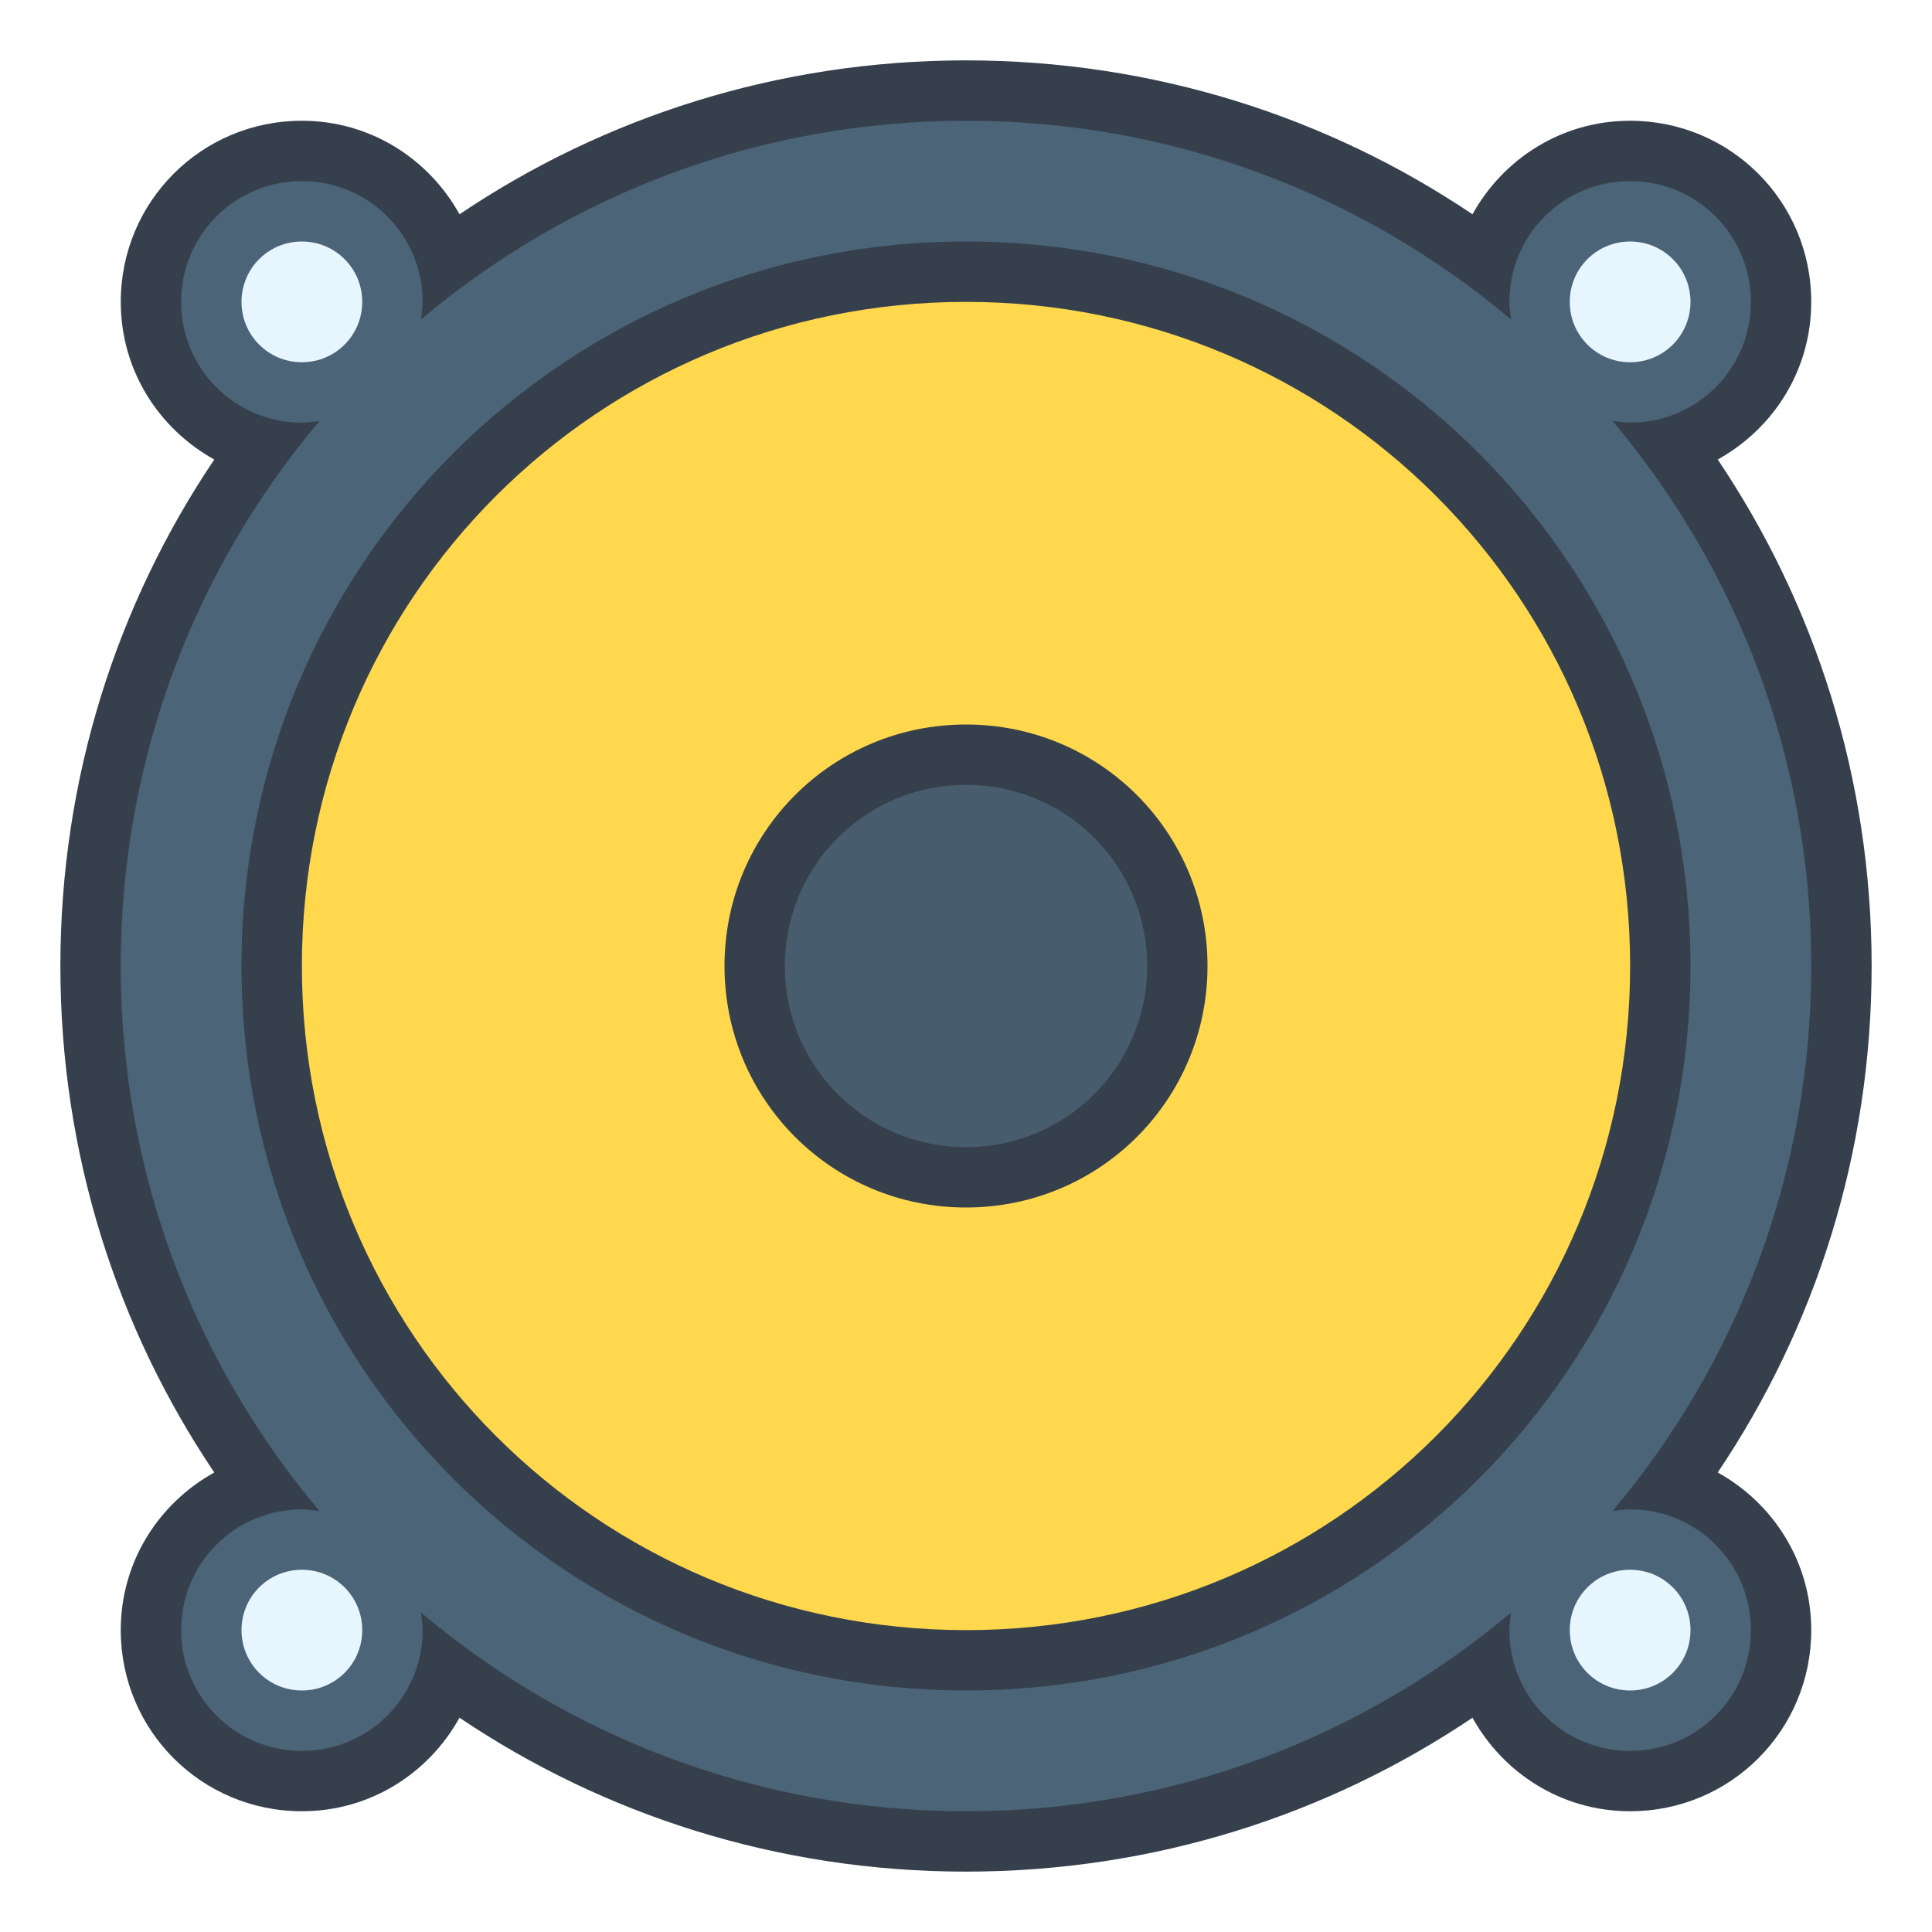
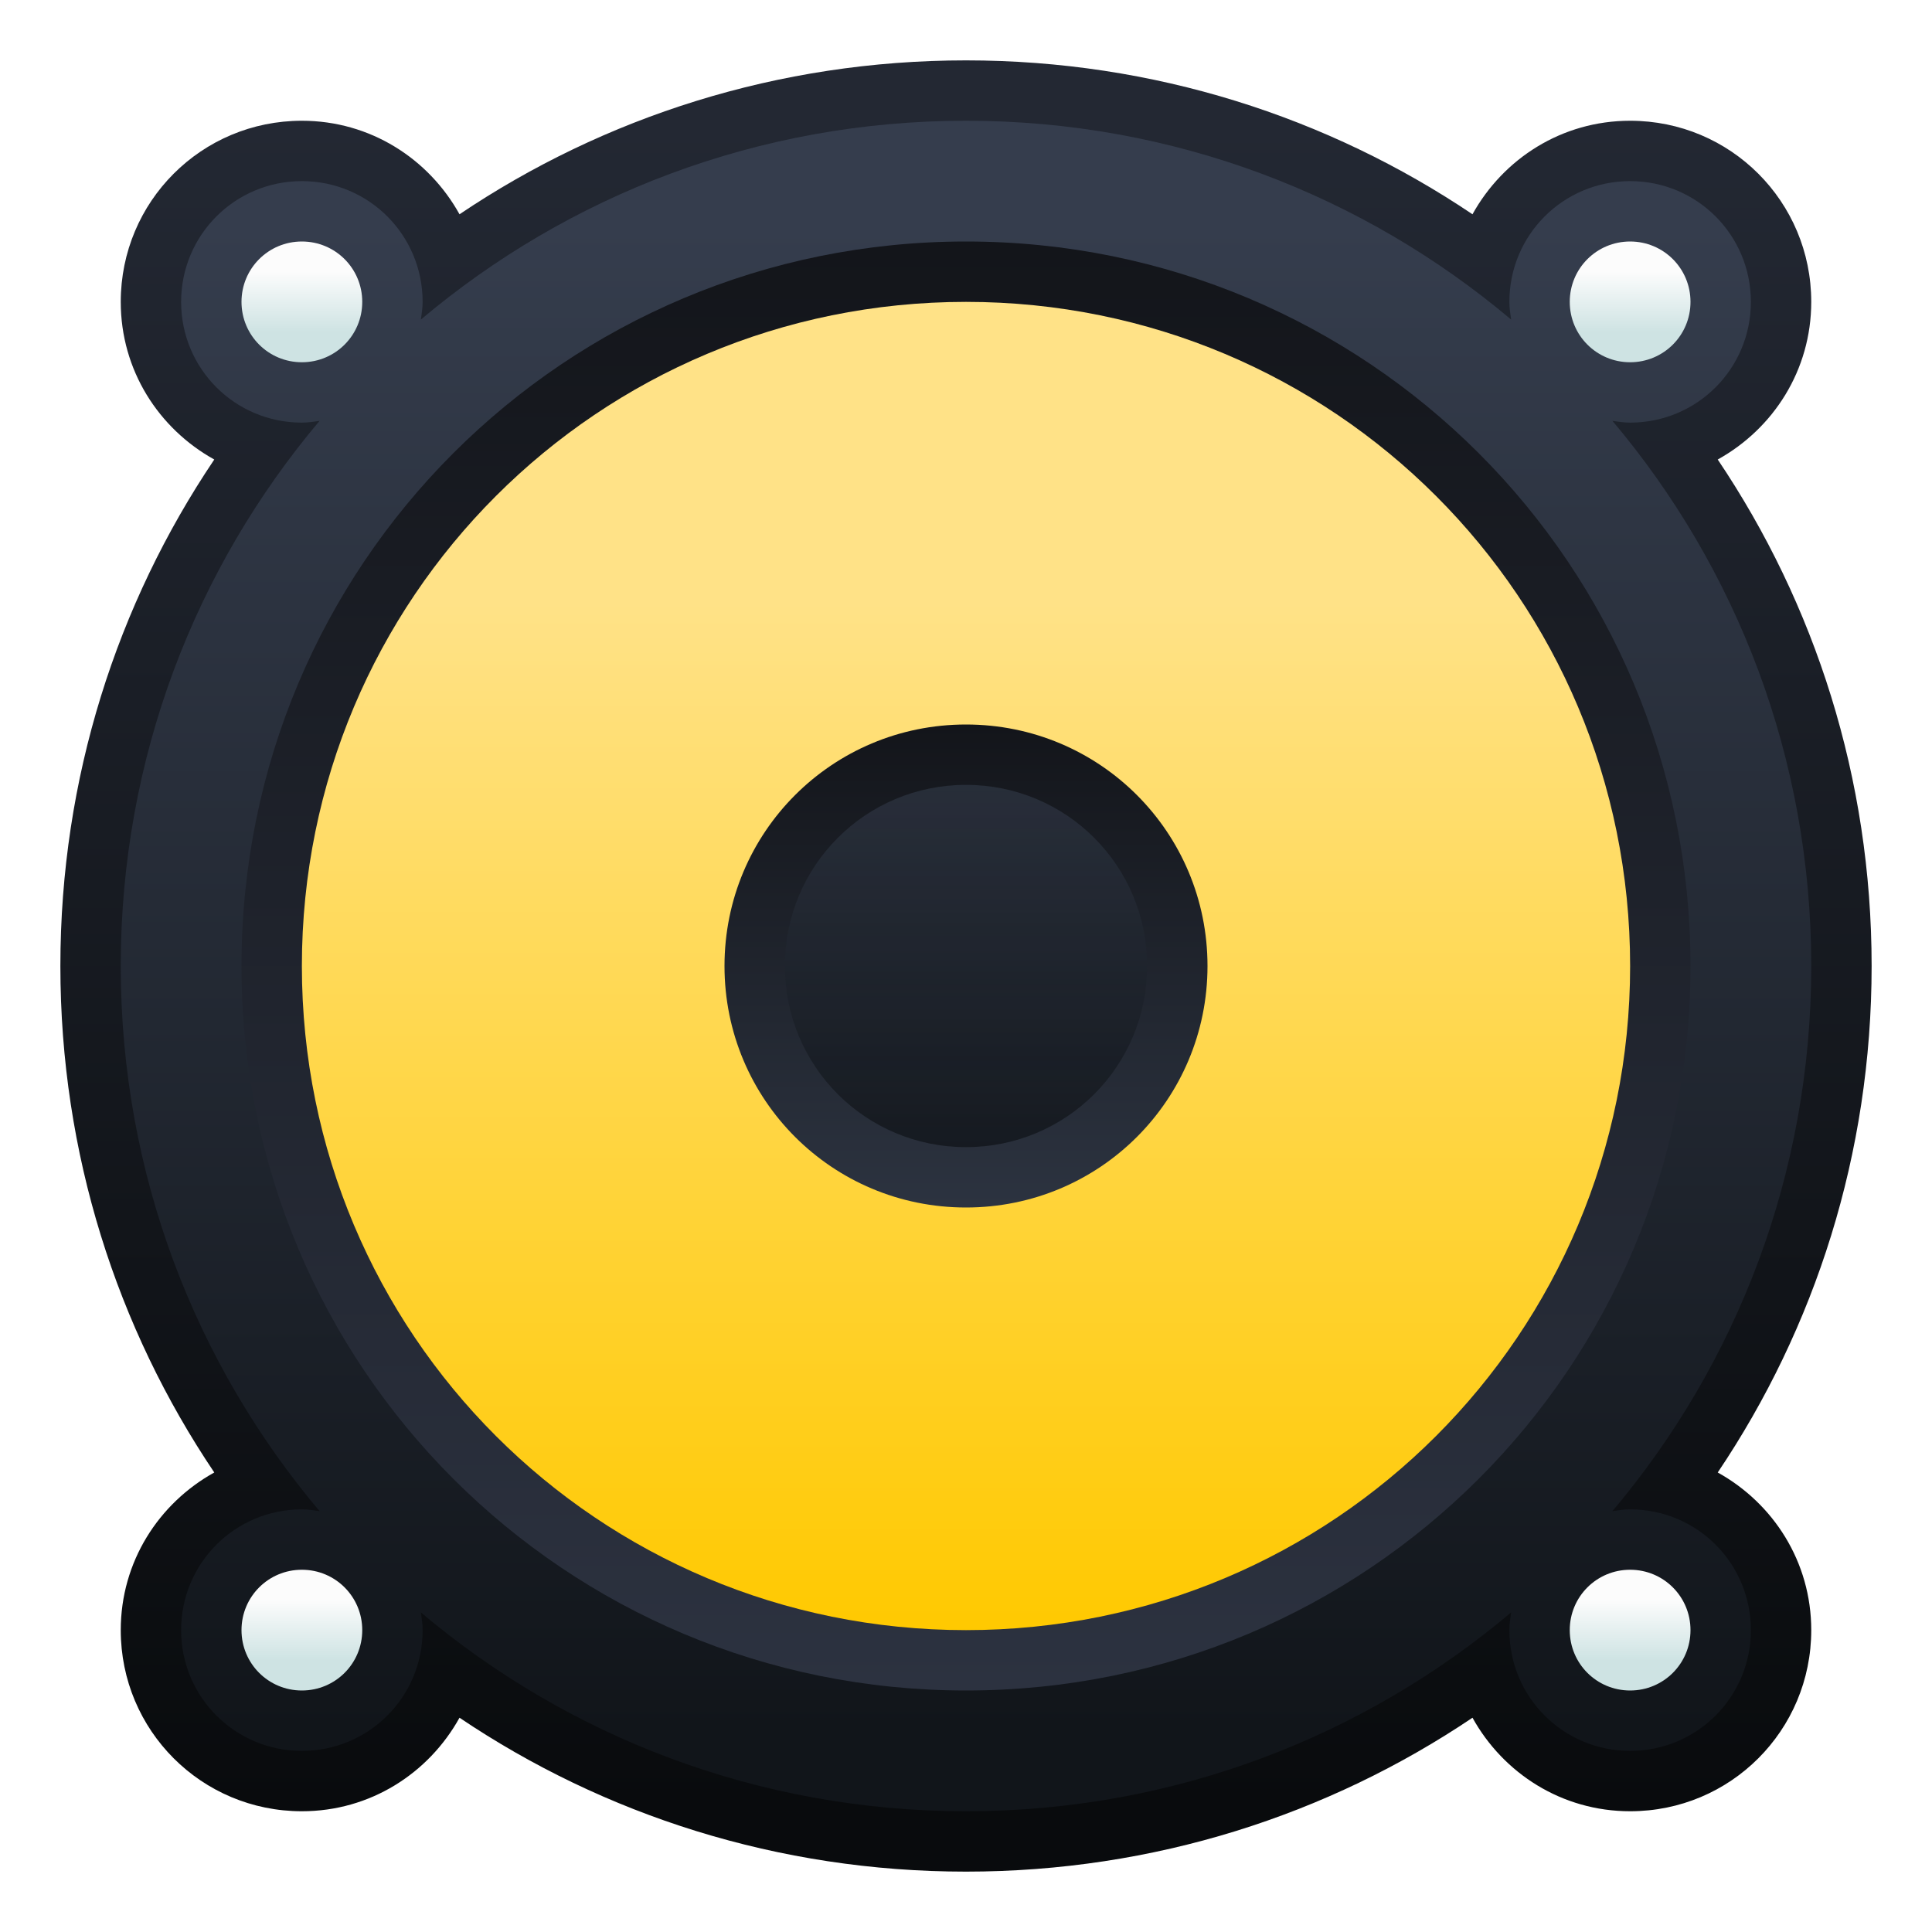
- <svg xmlns="http://www.w3.org/2000/svg" width="32" height="32" viewBox="0 0 32 32" version="1.1" id="svg8">
+ <svg xmlns="http://www.w3.org/2000/svg" xmlns:xlink="http://www.w3.org/1999/xlink" width="32" height="32" viewBox="0 0 32 32" version="1.1" id="svg8">
  <defs id="defs2">
-     <style type="text/css" id="current-color-scheme">
-       .ColorScheme-Text {
-         color:#122036;
-       }
-       </style>
-     <style id="current-color-scheme-5" type="text/css">
-       .ColorScheme-Text {
-         color:#122036;
-       }
-       </style>
-     <style id="current-color-scheme-2" type="text/css">
-       .ColorScheme-Text {
-         color:#122036;
-       }
-       </style>
-     <style id="current-color-scheme-1" type="text/css">
-       .ColorScheme-Text {
-         color:#122036;
-       }
-       </style>
-     <style type="text/css" id="current-color-scheme-10">
-       .ColorScheme-Text {
-         color:#122036;
-       }
-       </style>
-     <style id="current-color-scheme-0" type="text/css">
-       .ColorScheme-Text {
-         color:#122036;
-       }
-       </style>
-     <style id="current-color-scheme-26" type="text/css">
-       .ColorScheme-Text {
-         color:#122036;
-       }
-       </style>
+     <linearGradient id="linearGradient900">
+       <stop style="stop-color:#ffc900;stop-opacity:1" offset="0" id="stop896" />
+       <stop style="stop-color:#ffe287;stop-opacity:1" offset="1" id="stop898" />
+     </linearGradient>
+     <linearGradient gradientTransform="translate(-25,9)" xlink:href="#linearGradient1196" id="linearGradient1226" x1="16" y1="301.65" x2="16" y2="295.65" gradientUnits="userSpaceOnUse" />
+     <linearGradient id="linearGradient1196">
+       <stop style="stop-color:#11151a;stop-opacity:1" offset="0" id="stop1190" />
+       <stop style="stop-color:#2c3340;stop-opacity:1" offset="1" id="stop1194" />
+     </linearGradient>
+     <linearGradient gradientTransform="translate(-25,9)" xlink:href="#linearGradient1204" id="linearGradient1218" x1="16" y1="302.65" x2="16" y2="294.65" gradientUnits="userSpaceOnUse" />
+     <linearGradient id="linearGradient1204">
+       <stop style="stop-color:#2c3340;stop-opacity:1" offset="0" id="stop1198" />
+       <stop style="stop-color:#13151a;stop-opacity:1" offset="1" id="stop1202" />
+     </linearGradient>
+     <linearGradient gradientTransform="matrix(2.969629,0,0,2.969629,-17.33416,-565.294)" gradientUnits="userSpaceOnUse" y2="291.937" x2="2.806" y1="297.661" x1="2.806" id="linearGradient4543" xlink:href="#linearGradient900" />
+     <linearGradient gradientTransform="translate(-25,9)" xlink:href="#linearGradient2166" id="linearGradient1180" x1="16" y1="310.65" x2="16" y2="286.65" gradientUnits="userSpaceOnUse" />
+     <linearGradient id="linearGradient2166">
+       <stop id="stop2162" offset="0" style="stop-color:#2c3240;stop-opacity:1" />
+       <stop id="stop2164" offset="1" style="stop-color:#13151a;stop-opacity:1" />
+     </linearGradient>
+     <linearGradient gradientTransform="translate(-25,9)" xlink:href="#linearGradient2160" id="linearGradient2154" x1="16" y1="312.65" x2="16" y2="284.65" gradientUnits="userSpaceOnUse" />
+     <linearGradient id="linearGradient2160">
+       <stop id="stop2156" offset="0" style="stop-color:#090b0d;stop-opacity:1" />
+       <stop id="stop2158" offset="1" style="stop-color:#232833;stop-opacity:1" />
+     </linearGradient>
+     <linearGradient xlink:href="#linearGradient2172" id="linearGradient2146" x1="-15" y1="310.65" x2="-15" y2="285.65" gradientUnits="userSpaceOnUse" gradientTransform="translate(6.029295,9.70703)" />
+     <linearGradient id="linearGradient2172">
+       <stop id="stop2168" offset="0" style="stop-color:#11151a;stop-opacity:1" />
+       <stop id="stop2170" offset="1" style="stop-color:#353d4d;stop-opacity:1" />
+     </linearGradient>
+     <linearGradient gradientTransform="matrix(0.5,0,0,0.5,-33.5,174.825)" xlink:href="#linearGradient4582" id="linearGradient1236-0" x1="27" y1="288.65" x2="27" y2="286.65" gradientUnits="userSpaceOnUse" />
+     <linearGradient id="linearGradient4582">
+       <stop style="stop-color:#cee3e3;stop-opacity:1" offset="0" id="stop4578" />
+       <stop style="stop-color:#fcfcfc;stop-opacity:1" offset="1" id="stop4580" />
+     </linearGradient>
+     <linearGradient gradientTransform="matrix(0.5,0,0,0.5,-11.5,174.825)" xlink:href="#linearGradient4582" id="linearGradient1236-6" x1="27" y1="288.65" x2="27" y2="286.65" gradientUnits="userSpaceOnUse" />
+     <linearGradient gradientTransform="matrix(0.5,0,0,0.5,-11.5,152.825)" xlink:href="#linearGradient4582" id="linearGradient1236" x1="27" y1="288.65" x2="27" y2="286.65" gradientUnits="userSpaceOnUse" />
+     <linearGradient gradientTransform="matrix(0.5,0,0,0.5,-33.5,152.825)" xlink:href="#linearGradient4582" id="linearGradient1236-7" x1="27" y1="288.65" x2="27" y2="286.65" gradientUnits="userSpaceOnUse" />
  </defs>
  <g id="layer1" transform="translate(0,-282.65)">
    <g id="g2912" transform="translate(25,-9)">
-       <path id="rect4496-6-7" d="m -9,292.65 c -3.112,0 -5.997,0.939 -8.389,2.549 -0.511,-0.921 -1.48,-1.549 -2.611,-1.549 -1.662,0 -3,1.338 -3,3 0,1.132 0.628,2.1 1.549,2.611 C -23.061,301.653 -24,304.538 -24,307.65 c 0,3.112 0.939,5.997 2.549,8.389 C -22.372,316.55 -23,317.518 -23,318.65 c 0,1.662 1.338,3 3,3 1.132,0 2.1,-0.628 2.611,-1.549 2.391,1.61 5.277,2.549 8.389,2.549 3.112,0 5.997,-0.939 8.389,-2.549 0.511,0.921 1.48,1.549 2.611,1.549 1.662,0 3,-1.338 3,-3 0,-1.132 -0.628,-2.1 -1.549,-2.611 C 5.061,313.647 6,310.762 6,307.65 6,304.538 5.061,301.653 3.451,299.261 4.372,298.75 5,297.782 5,296.65 c 0,-1.662 -1.338,-3 -3,-3 -1.132,0 -2.1,0.628 -2.611,1.549 C -3.003,293.589 -5.888,292.65 -9,292.65 Z" style="fill:#36404d;fill-opacity:1;stroke:none;stroke-width:1.47;stroke-linecap:round;stroke-linejoin:round;stroke-miterlimit:4;stroke-dasharray:none;stroke-opacity:1" />
-       <path id="rect4496-6-6" d="m -9,293.65 c -3.449,0 -6.594,1.24 -9.029,3.293 0.014,-0.096 0.029,-0.193 0.029,-0.293 0,-1.108 -0.892,-2 -2,-2 -1.108,0 -2,0.892 -2,2 0,1.108 0.892,2 2,2 0.1,0 0.197,-0.015 0.293,-0.029 -2.053,2.435 -3.293,5.581 -3.293,9.029 0,3.449 1.24,6.594 3.293,9.029 -0.096,-0.014 -0.193,-0.029 -0.293,-0.029 -1.108,0 -2,0.892 -2,2 0,1.108 0.892,2 2,2 1.108,0 2,-0.892 2,-2 0,-0.1 -0.015,-0.197 -0.029,-0.293 2.435,2.053 5.581,3.293 9.029,3.293 3.449,0 6.594,-1.24 9.029,-3.293 -0.014,0.096 -0.029,0.193 -0.029,0.293 0,1.108 0.892,2 2,2 1.108,0 2,-0.892 2,-2 0,-1.108 -0.892,-2 -2,-2 -0.1,0 -0.197,0.015 -0.293,0.029 2.053,-2.435 3.293,-5.581 3.293,-9.029 0,-3.449 -1.24,-6.595 -3.293,-9.029 0.096,0.014 0.193,0.029 0.293,0.029 1.108,0 2,-0.892 2,-2 0,-1.108 -0.892,-2 -2,-2 -1.108,0 -2,0.892 -2,2 0,0.1 0.015,0.197 0.029,0.293 -2.435,-2.053 -5.581,-3.293 -9.029,-3.293 z" style="fill:#4b6477;fill-opacity:1;stroke:none;stroke-width:1.372;stroke-linecap:round;stroke-linejoin:round;stroke-miterlimit:4;stroke-dasharray:none;stroke-opacity:1" />
-       <path style="opacity:1;fill:#e6f5fe;fill-opacity:1;stroke:none;stroke-width:0.404;stroke-linecap:round;stroke-linejoin:round;stroke-miterlimit:4;stroke-dasharray:none;stroke-opacity:1;paint-order:stroke markers fill" d="m 2,295.65 h 2e-6 c 0.554,0 1,0.446 1,1 0,0.554 -0.446,1 -1,1 H 2 c -0.554,0 -1,-0.446 -1,-1 0,-0.554 0.446,-1 1,-1 z" id="rect1228" />
-       <path style="opacity:1;fill:#e6f5fe;fill-opacity:1;stroke:none;stroke-width:0.404;stroke-linecap:round;stroke-linejoin:round;stroke-miterlimit:4;stroke-dasharray:none;stroke-opacity:1;paint-order:stroke markers fill" d="m -20,295.65 h 2e-6 c 0.554,0 1,0.446 1,1 0,0.554 -0.446,1 -1,1 H -20 c -0.554,0 -1,-0.446 -1,-1 0,-0.554 0.446,-1 1,-1 z" id="rect1228-5" />
-       <path style="opacity:1;fill:#e6f5fe;fill-opacity:1;stroke:none;stroke-width:0.404;stroke-linecap:round;stroke-linejoin:round;stroke-miterlimit:4;stroke-dasharray:none;stroke-opacity:1;paint-order:stroke markers fill" d="m -20,317.65 h 2e-6 c 0.554,0 1,0.446 1,1 0,0.554 -0.446,1 -1,1 H -20 c -0.554,0 -1,-0.446 -1,-1 0,-0.554 0.446,-1 1,-1 z" id="rect1228-0" />
-       <path style="opacity:1;fill:#e6f5fe;fill-opacity:1;stroke:none;stroke-width:0.404;stroke-linecap:round;stroke-linejoin:round;stroke-miterlimit:4;stroke-dasharray:none;stroke-opacity:1;paint-order:stroke markers fill" d="m 2,317.65 h 2e-6 c 0.554,0 1,0.446 1,1 0,0.554 -0.446,1 -1,1 H 2 c -0.554,0 -1,-0.446 -1,-1 0,-0.554 0.446,-1 1,-1 z" id="rect1228-6" />
-       <path id="rect4570-9-6-0-7" d="M -9,295.65 C -2.352,295.65 3,301.002 3,307.65 3,314.298 -2.352,319.65 -9,319.65 -15.648,319.65 -21,314.298 -21,307.65 c 0,-6.648 5.352,-12 12,-12 z" style="fill:#36404d;fill-opacity:1;stroke:none;stroke-width:1.202;stroke-linecap:round;stroke-linejoin:round;stroke-miterlimit:4;stroke-dasharray:none;stroke-opacity:1" />
-       <path style="fill:#ffd84d;fill-opacity:1;stroke:none;stroke-width:1.102;stroke-linecap:round;stroke-linejoin:round;stroke-miterlimit:4;stroke-dasharray:none;stroke-opacity:1" d="M -9,296.65 C -2.906,296.65 2,301.556 2,307.65 2,313.744 -2.906,318.65 -9,318.65 -15.094,318.65 -20,313.744 -20,307.65 c 0,-6.094 4.906,-11 11,-11 z" id="rect4570-9-6-0" />
-       <path style="opacity:1;fill:#36404d;fill-opacity:1;stroke:none;stroke-width:0.808;stroke-linecap:round;stroke-linejoin:round;stroke-miterlimit:4;stroke-dasharray:none;stroke-opacity:1;paint-order:stroke markers fill" d="m -9,303.65 c 2.216,0 4,1.784 4,4 0,2.216 -1.784,4 -4,4 -2.216,0 -4,-1.784 -4,-4 0,-2.216 1.784,-4 4,-4 z" id="rect949" />
-       <path style="opacity:0.8;fill:#4b6477;fill-opacity:1;stroke:none;stroke-width:0.606;stroke-linecap:round;stroke-linejoin:round;stroke-miterlimit:4;stroke-dasharray:none;stroke-opacity:1;paint-order:stroke markers fill" d="m -9,304.65 c 1.662,0 3,1.338 3,3 0,1.662 -1.338,3 -3,3 -1.662,0 -3,-1.338 -3,-3 0,-1.662 1.338,-3 3,-3 z" id="rect949-2" />
+       <path id="rect4496-6-7" d="m -9,292.65 c -3.112,0 -5.997,0.939 -8.389,2.549 -0.511,-0.921 -1.48,-1.549 -2.611,-1.549 -1.662,0 -3,1.338 -3,3 0,1.132 0.628,2.1 1.549,2.611 C -23.061,301.653 -24,304.538 -24,307.65 c 0,3.112 0.939,5.997 2.549,8.389 C -22.372,316.55 -23,317.518 -23,318.65 c 0,1.662 1.338,3 3,3 1.132,0 2.1,-0.628 2.611,-1.549 2.391,1.61 5.277,2.549 8.389,2.549 3.112,0 5.997,-0.939 8.389,-2.549 0.511,0.921 1.48,1.549 2.611,1.549 1.662,0 3,-1.338 3,-3 0,-1.132 -0.628,-2.1 -1.549,-2.611 C 5.061,313.647 6,310.762 6,307.65 6,304.538 5.061,301.653 3.451,299.261 4.372,298.75 5,297.782 5,296.65 c 0,-1.662 -1.338,-3 -3,-3 -1.132,0 -2.1,0.628 -2.611,1.549 C -3.003,293.589 -5.888,292.65 -9,292.65 Z" style="fill:url(#linearGradient2154);fill-opacity:1;stroke:none;stroke-width:1.47;stroke-linecap:round;stroke-linejoin:round;stroke-miterlimit:4;stroke-dasharray:none;stroke-opacity:1" />
+       <path id="rect4496-6-6" d="m -9,293.65 c -3.449,0 -6.594,1.24 -9.029,3.293 0.014,-0.096 0.029,-0.193 0.029,-0.293 0,-1.108 -0.892,-2 -2,-2 -1.108,0 -2,0.892 -2,2 0,1.108 0.892,2 2,2 0.1,0 0.197,-0.015 0.293,-0.029 -2.053,2.435 -3.293,5.581 -3.293,9.029 0,3.449 1.24,6.594 3.293,9.029 -0.096,-0.014 -0.193,-0.029 -0.293,-0.029 -1.108,0 -2,0.892 -2,2 0,1.108 0.892,2 2,2 1.108,0 2,-0.892 2,-2 0,-0.1 -0.015,-0.197 -0.029,-0.293 2.435,2.053 5.581,3.293 9.029,3.293 3.449,0 6.594,-1.24 9.029,-3.293 -0.014,0.096 -0.029,0.193 -0.029,0.293 0,1.108 0.892,2 2,2 1.108,0 2,-0.892 2,-2 0,-1.108 -0.892,-2 -2,-2 -0.1,0 -0.197,0.015 -0.293,0.029 2.053,-2.435 3.293,-5.581 3.293,-9.029 0,-3.449 -1.24,-6.595 -3.293,-9.029 0.096,0.014 0.193,0.029 0.293,0.029 1.108,0 2,-0.892 2,-2 0,-1.108 -0.892,-2 -2,-2 -1.108,0 -2,0.892 -2,2 0,0.1 0.015,0.197 0.029,0.293 -2.435,-2.053 -5.581,-3.293 -9.029,-3.293 z" style="fill:url(#linearGradient2146);fill-opacity:1;stroke:none;stroke-width:1.372;stroke-linecap:round;stroke-linejoin:round;stroke-miterlimit:4;stroke-dasharray:none;stroke-opacity:1" />
+       <path style="opacity:1;fill:url(#linearGradient1236);fill-opacity:1;stroke:none;stroke-width:0.404;stroke-linecap:round;stroke-linejoin:round;stroke-miterlimit:4;stroke-dasharray:none;stroke-opacity:1;paint-order:stroke markers fill" d="m 2,295.65 h 2e-6 c 0.554,0 1,0.446 1,1 0,0.554 -0.446,1 -1,1 H 2 c -0.554,0 -1,-0.446 -1,-1 0,-0.554 0.446,-1 1,-1 z" id="rect1228" />
+       <path style="opacity:1;fill:url(#linearGradient1236-7);fill-opacity:1;stroke:none;stroke-width:0.404;stroke-linecap:round;stroke-linejoin:round;stroke-miterlimit:4;stroke-dasharray:none;stroke-opacity:1;paint-order:stroke markers fill" d="m -20,295.65 h 2e-6 c 0.554,0 1,0.446 1,1 0,0.554 -0.446,1 -1,1 H -20 c -0.554,0 -1,-0.446 -1,-1 0,-0.554 0.446,-1 1,-1 z" id="rect1228-5" />
+       <path style="opacity:1;fill:url(#linearGradient1236-0);fill-opacity:1;stroke:none;stroke-width:0.404;stroke-linecap:round;stroke-linejoin:round;stroke-miterlimit:4;stroke-dasharray:none;stroke-opacity:1;paint-order:stroke markers fill" d="m -20,317.65 h 2e-6 c 0.554,0 1,0.446 1,1 0,0.554 -0.446,1 -1,1 H -20 c -0.554,0 -1,-0.446 -1,-1 0,-0.554 0.446,-1 1,-1 z" id="rect1228-0" />
+       <path style="opacity:1;fill:url(#linearGradient1236-6);fill-opacity:1;stroke:none;stroke-width:0.404;stroke-linecap:round;stroke-linejoin:round;stroke-miterlimit:4;stroke-dasharray:none;stroke-opacity:1;paint-order:stroke markers fill" d="m 2,317.65 h 2e-6 c 0.554,0 1,0.446 1,1 0,0.554 -0.446,1 -1,1 H 2 c -0.554,0 -1,-0.446 -1,-1 0,-0.554 0.446,-1 1,-1 z" id="rect1228-6" />
+       <path id="rect4570-9-6-0-7" d="M -9,295.65 C -2.352,295.65 3,301.002 3,307.65 3,314.298 -2.352,319.65 -9,319.65 -15.648,319.65 -21,314.298 -21,307.65 c 0,-6.648 5.352,-12 12,-12 z" style="fill:url(#linearGradient1180);fill-opacity:1;stroke:none;stroke-width:1.202;stroke-linecap:round;stroke-linejoin:round;stroke-miterlimit:4;stroke-dasharray:none;stroke-opacity:1" />
+       <path style="fill:url(#linearGradient4543);fill-opacity:1;stroke:none;stroke-width:1.102;stroke-linecap:round;stroke-linejoin:round;stroke-miterlimit:4;stroke-dasharray:none;stroke-opacity:1" d="M -9,296.65 C -2.906,296.65 2,301.556 2,307.65 2,313.744 -2.906,318.65 -9,318.65 -15.094,318.65 -20,313.744 -20,307.65 c 0,-6.094 4.906,-11 11,-11 z" id="rect4570-9-6-0" />
+       <path style="opacity:1;fill:url(#linearGradient1218);fill-opacity:1;stroke:none;stroke-width:0.808;stroke-linecap:round;stroke-linejoin:round;stroke-miterlimit:4;stroke-dasharray:none;stroke-opacity:1;paint-order:stroke markers fill" d="m -9,303.65 c 2.216,0 4,1.784 4,4 0,2.216 -1.784,4 -4,4 -2.216,0 -4,-1.784 -4,-4 0,-2.216 1.784,-4 4,-4 z" id="rect949" />
+       <path style="opacity:0.8;fill:url(#linearGradient1226);fill-opacity:1;stroke:none;stroke-width:0.606;stroke-linecap:round;stroke-linejoin:round;stroke-miterlimit:4;stroke-dasharray:none;stroke-opacity:1;paint-order:stroke markers fill" d="m -9,304.65 c 1.662,0 3,1.338 3,3 0,1.662 -1.338,3 -3,3 -1.662,0 -3,-1.338 -3,-3 0,-1.662 1.338,-3 3,-3 z" id="rect949-2" />
    </g>
  </g>
</svg>
